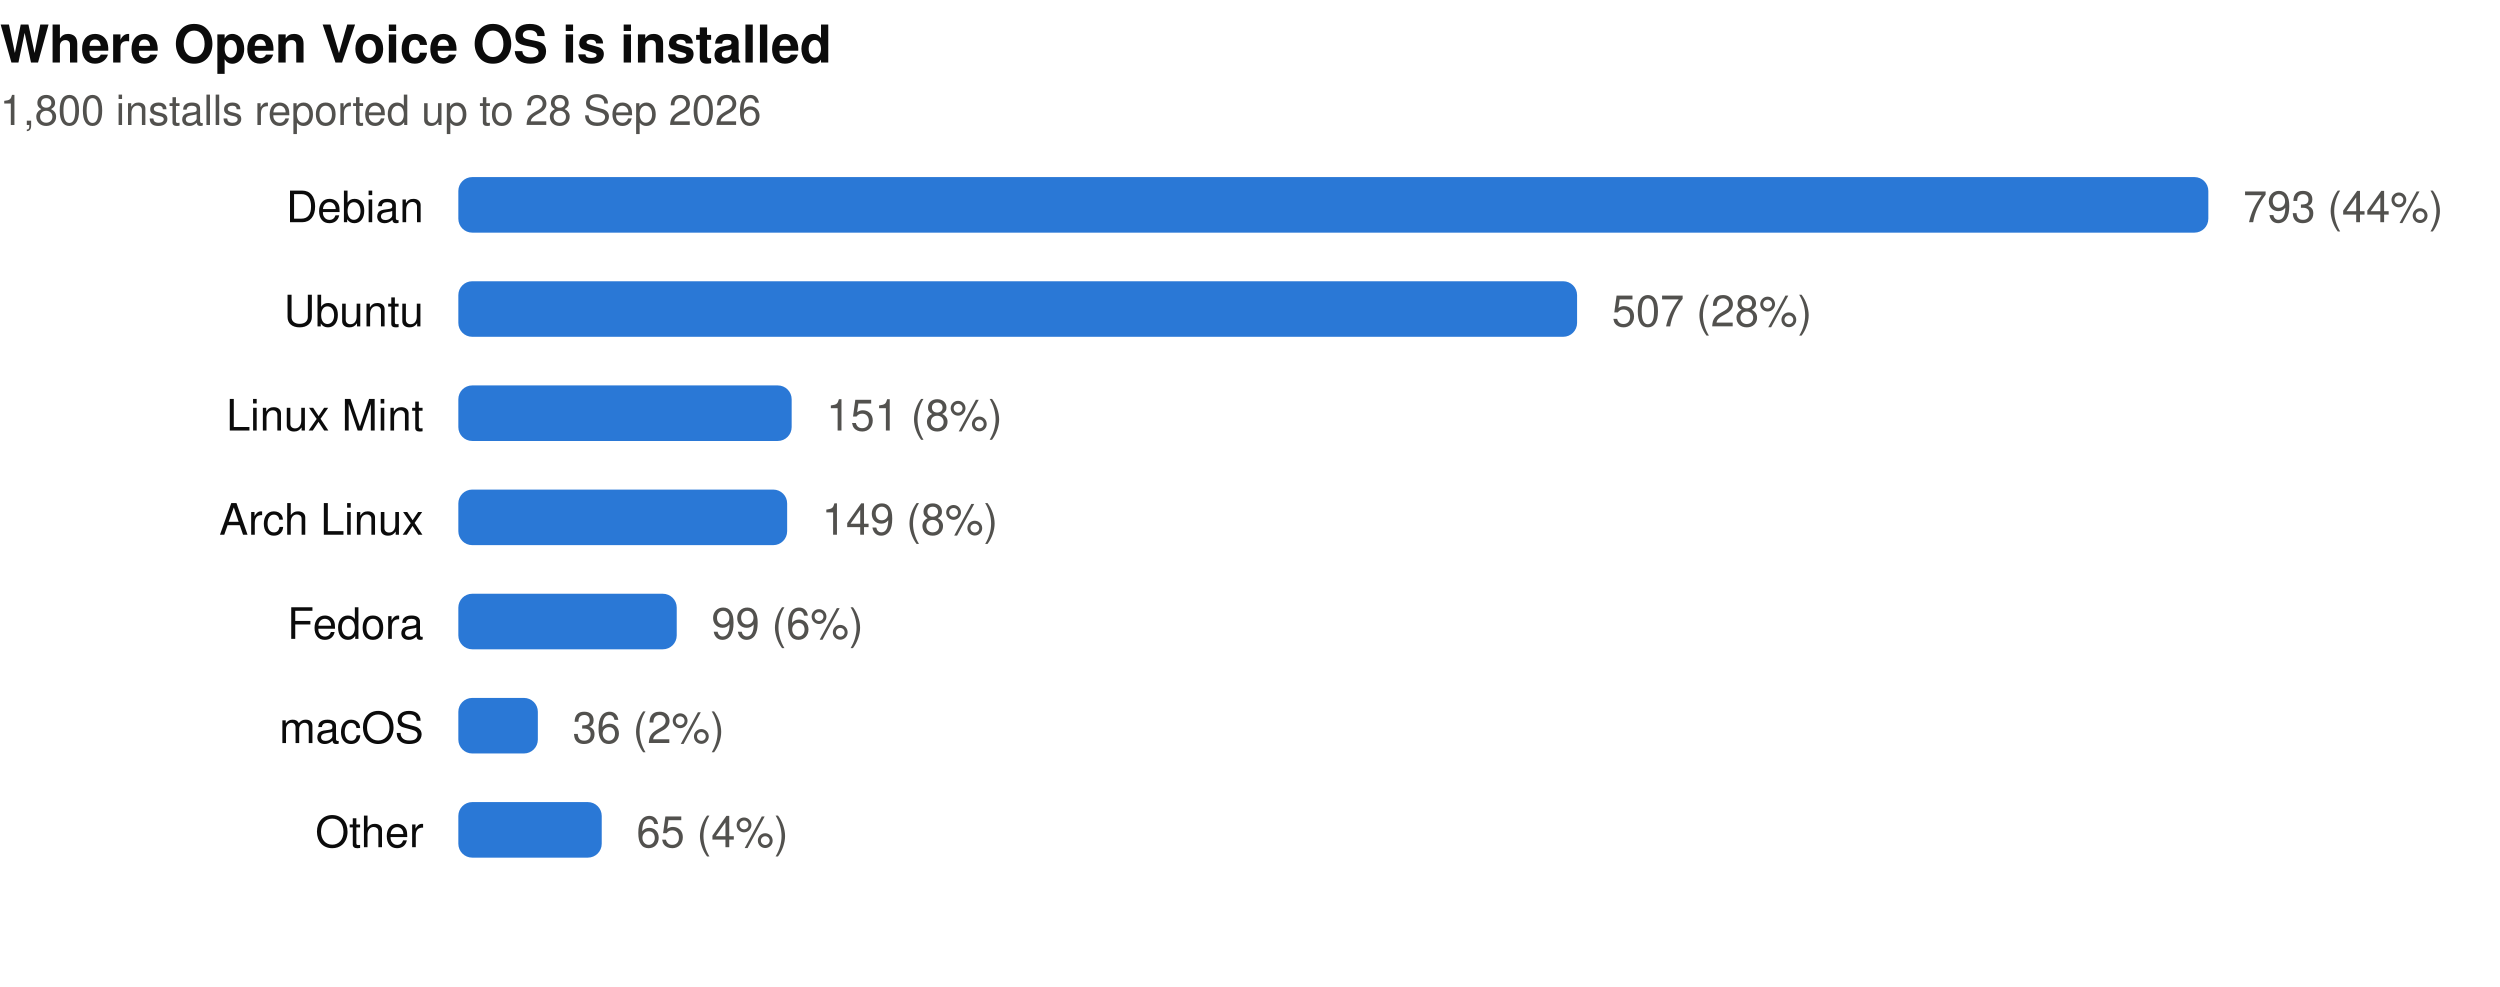
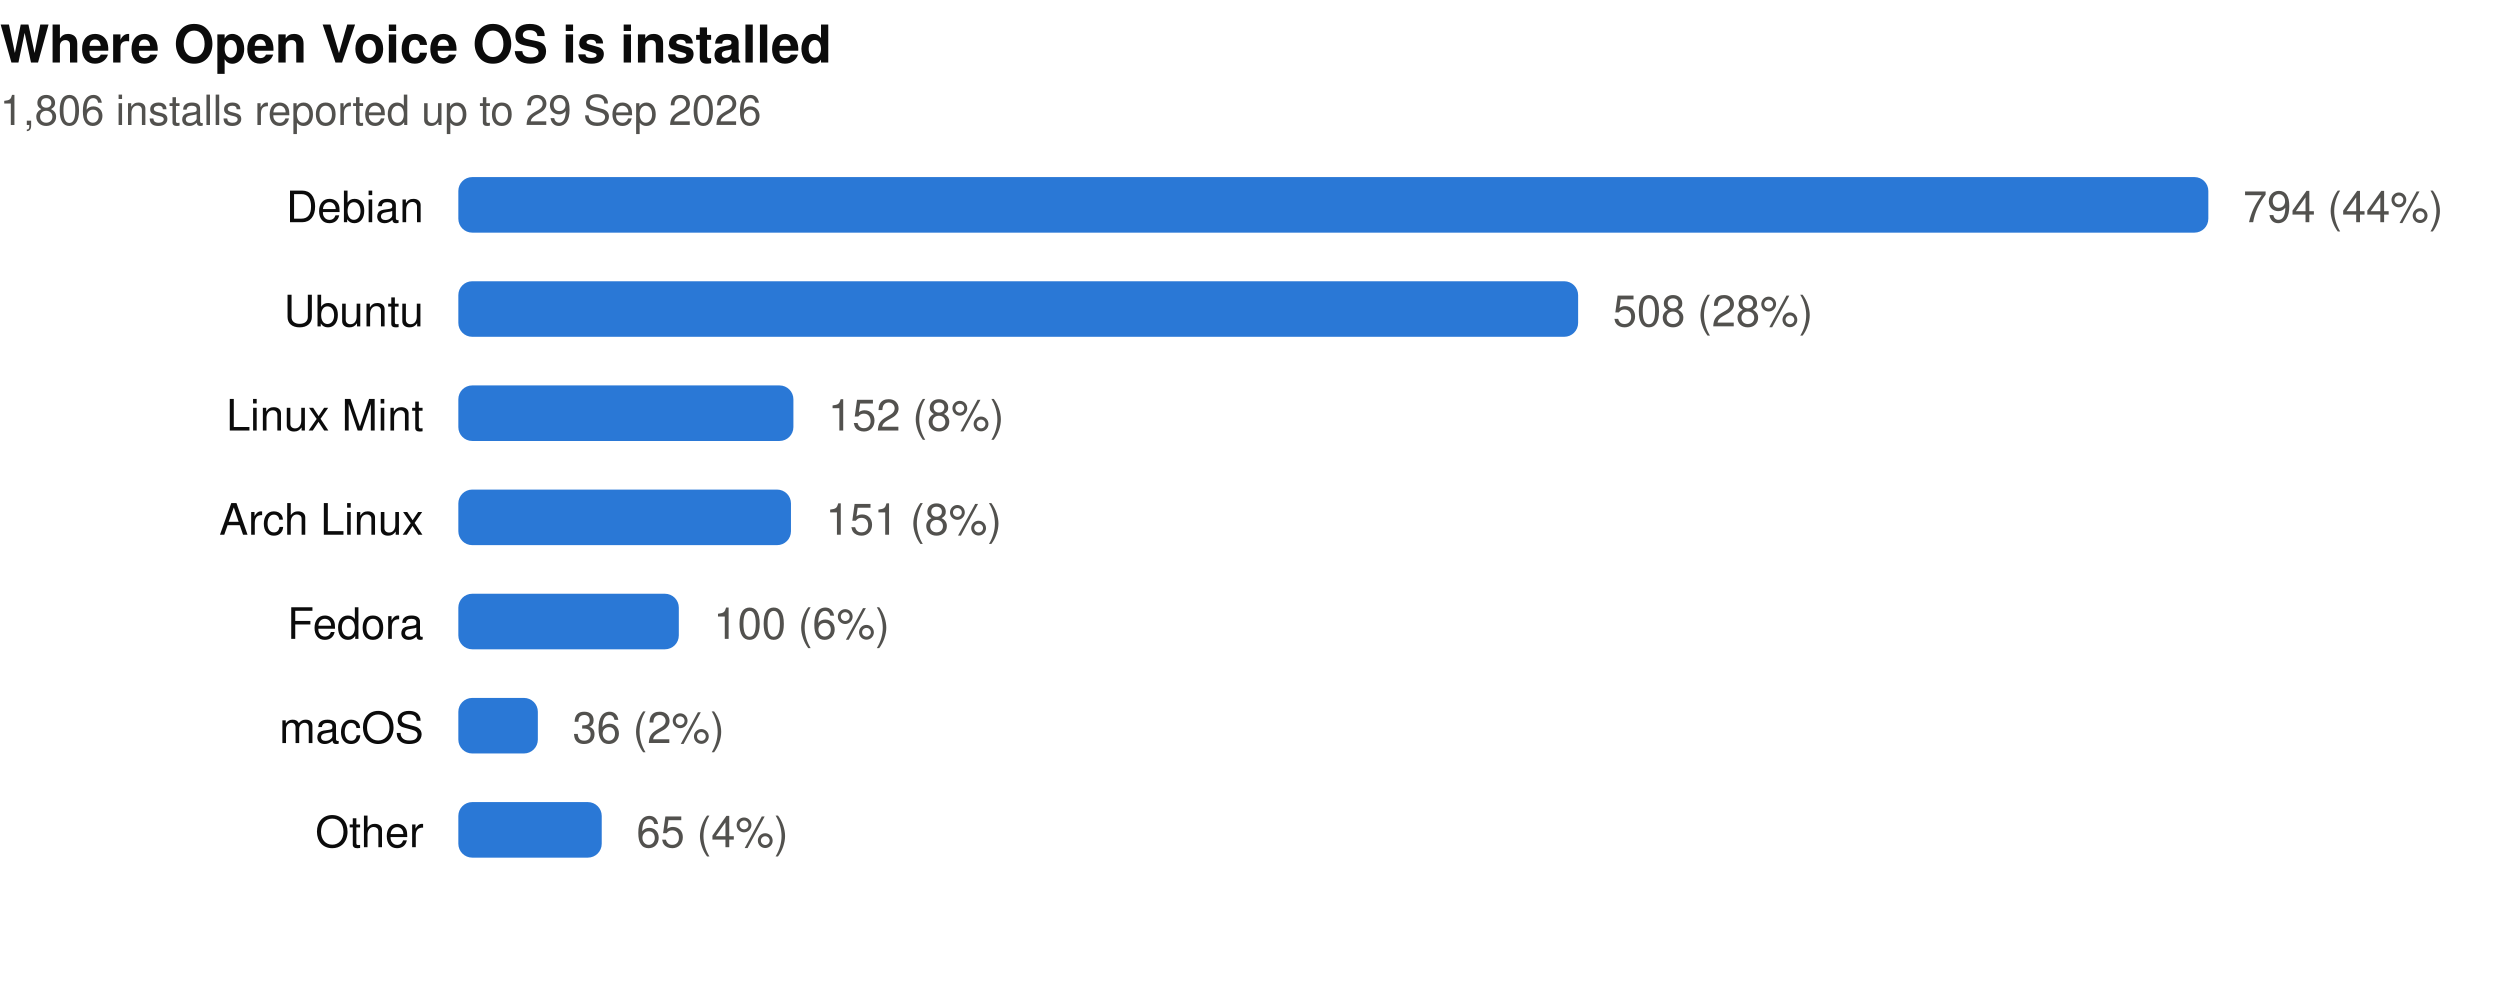
- <svg xmlns="http://www.w3.org/2000/svg" width="720" height="284" viewBox="0 0 720 284" role="img" aria-label="Where Open Voice OS is installed. 1,800 installs reported up to 28 Sep 2026">
+ <svg xmlns="http://www.w3.org/2000/svg" width="720" height="284" viewBox="0 0 720 284" role="img" aria-label="Where Open Voice OS is installed. 1,806 installs reported up to 29 Sep 2026">
  <text x="0" y="18" font-family="ui-sans-serif,-apple-system,BlinkMacSystemFont,'Segoe UI',Helvetica,Arial,sans-serif" font-size="15" font-weight="600" fill="#0b0b0b">Where Open Voice OS is installed</text>
-   <text x="0" y="36" font-family="ui-sans-serif,-apple-system,BlinkMacSystemFont,'Segoe UI',Helvetica,Arial,sans-serif" font-size="12" fill="#52514e">1,800 installs reported up to 28 Sep 2026</text>
+   <text x="0" y="36" font-family="ui-sans-serif,-apple-system,BlinkMacSystemFont,'Segoe UI',Helvetica,Arial,sans-serif" font-size="12" fill="#52514e">1,806 installs reported up to 29 Sep 2026</text>
  <text x="122" y="64.0" text-anchor="end" font-family="ui-sans-serif,-apple-system,BlinkMacSystemFont,'Segoe UI',Helvetica,Arial,sans-serif" font-size="12.5" fill="#0b0b0b">Debian</text>
  <rect x="132" y="51.0" width="504.0" height="16" rx="4" fill="#2a78d6" />
-   <text x="646.0" y="64.0" font-family="ui-sans-serif,-apple-system,BlinkMacSystemFont,'Segoe UI',Helvetica,Arial,sans-serif" font-size="12.5" fill="#52514e">793 (44%)</text>
+   <text x="646.0" y="64.0" font-family="ui-sans-serif,-apple-system,BlinkMacSystemFont,'Segoe UI',Helvetica,Arial,sans-serif" font-size="12.5" fill="#52514e">794 (44%)</text>
  <text x="122" y="94.0" text-anchor="end" font-family="ui-sans-serif,-apple-system,BlinkMacSystemFont,'Segoe UI',Helvetica,Arial,sans-serif" font-size="12.5" fill="#0b0b0b">Ubuntu</text>
-   <rect x="132" y="81.0" width="322.2" height="16" rx="4" fill="#2a78d6" />
-   <text x="464.2" y="94.0" font-family="ui-sans-serif,-apple-system,BlinkMacSystemFont,'Segoe UI',Helvetica,Arial,sans-serif" font-size="12.5" fill="#52514e">507 (28%)</text>
+   <rect x="132" y="81.0" width="322.5" height="16" rx="4" fill="#2a78d6" />
+   <text x="464.5" y="94.0" font-family="ui-sans-serif,-apple-system,BlinkMacSystemFont,'Segoe UI',Helvetica,Arial,sans-serif" font-size="12.5" fill="#52514e">508 (28%)</text>
  <text x="122" y="124.0" text-anchor="end" font-family="ui-sans-serif,-apple-system,BlinkMacSystemFont,'Segoe UI',Helvetica,Arial,sans-serif" font-size="12.5" fill="#0b0b0b">Linux Mint</text>
-   <rect x="132" y="111.0" width="96.0" height="16" rx="4" fill="#2a78d6" />
-   <text x="238.0" y="124.0" font-family="ui-sans-serif,-apple-system,BlinkMacSystemFont,'Segoe UI',Helvetica,Arial,sans-serif" font-size="12.5" fill="#52514e">151 (8%)</text>
+   <rect x="132" y="111.0" width="96.5" height="16" rx="4" fill="#2a78d6" />
+   <text x="238.5" y="124.0" font-family="ui-sans-serif,-apple-system,BlinkMacSystemFont,'Segoe UI',Helvetica,Arial,sans-serif" font-size="12.5" fill="#52514e">152 (8%)</text>
  <text x="122" y="154.0" text-anchor="end" font-family="ui-sans-serif,-apple-system,BlinkMacSystemFont,'Segoe UI',Helvetica,Arial,sans-serif" font-size="12.5" fill="#0b0b0b">Arch Linux</text>
-   <rect x="132" y="141.0" width="94.7" height="16" rx="4" fill="#2a78d6" />
-   <text x="236.7" y="154.0" font-family="ui-sans-serif,-apple-system,BlinkMacSystemFont,'Segoe UI',Helvetica,Arial,sans-serif" font-size="12.5" fill="#52514e">149 (8%)</text>
+   <rect x="132" y="141.0" width="95.8" height="16" rx="4" fill="#2a78d6" />
+   <text x="237.8" y="154.0" font-family="ui-sans-serif,-apple-system,BlinkMacSystemFont,'Segoe UI',Helvetica,Arial,sans-serif" font-size="12.5" fill="#52514e">151 (8%)</text>
  <text x="122" y="184.0" text-anchor="end" font-family="ui-sans-serif,-apple-system,BlinkMacSystemFont,'Segoe UI',Helvetica,Arial,sans-serif" font-size="12.5" fill="#0b0b0b">Fedora</text>
-   <rect x="132" y="171.0" width="62.9" height="16" rx="4" fill="#2a78d6" />
-   <text x="204.9" y="184.0" font-family="ui-sans-serif,-apple-system,BlinkMacSystemFont,'Segoe UI',Helvetica,Arial,sans-serif" font-size="12.5" fill="#52514e">99 (6%)</text>
+   <rect x="132" y="171.0" width="63.5" height="16" rx="4" fill="#2a78d6" />
+   <text x="205.5" y="184.0" font-family="ui-sans-serif,-apple-system,BlinkMacSystemFont,'Segoe UI',Helvetica,Arial,sans-serif" font-size="12.5" fill="#52514e">100 (6%)</text>
  <text x="122" y="214.0" text-anchor="end" font-family="ui-sans-serif,-apple-system,BlinkMacSystemFont,'Segoe UI',Helvetica,Arial,sans-serif" font-size="12.5" fill="#0b0b0b">macOS</text>
  <rect x="132" y="201.0" width="22.9" height="16" rx="4" fill="#2a78d6" />
  <text x="164.9" y="214.0" font-family="ui-sans-serif,-apple-system,BlinkMacSystemFont,'Segoe UI',Helvetica,Arial,sans-serif" font-size="12.5" fill="#52514e">36 (2%)</text>
  <text x="122" y="244.0" text-anchor="end" font-family="ui-sans-serif,-apple-system,BlinkMacSystemFont,'Segoe UI',Helvetica,Arial,sans-serif" font-size="12.5" fill="#0b0b0b">Other</text>
  <rect x="132" y="231.0" width="41.3" height="16" rx="4" fill="#2a78d6" />
  <text x="183.3" y="244.0" font-family="ui-sans-serif,-apple-system,BlinkMacSystemFont,'Segoe UI',Helvetica,Arial,sans-serif" font-size="12.5" fill="#52514e">65 (4%)</text>
</svg>
